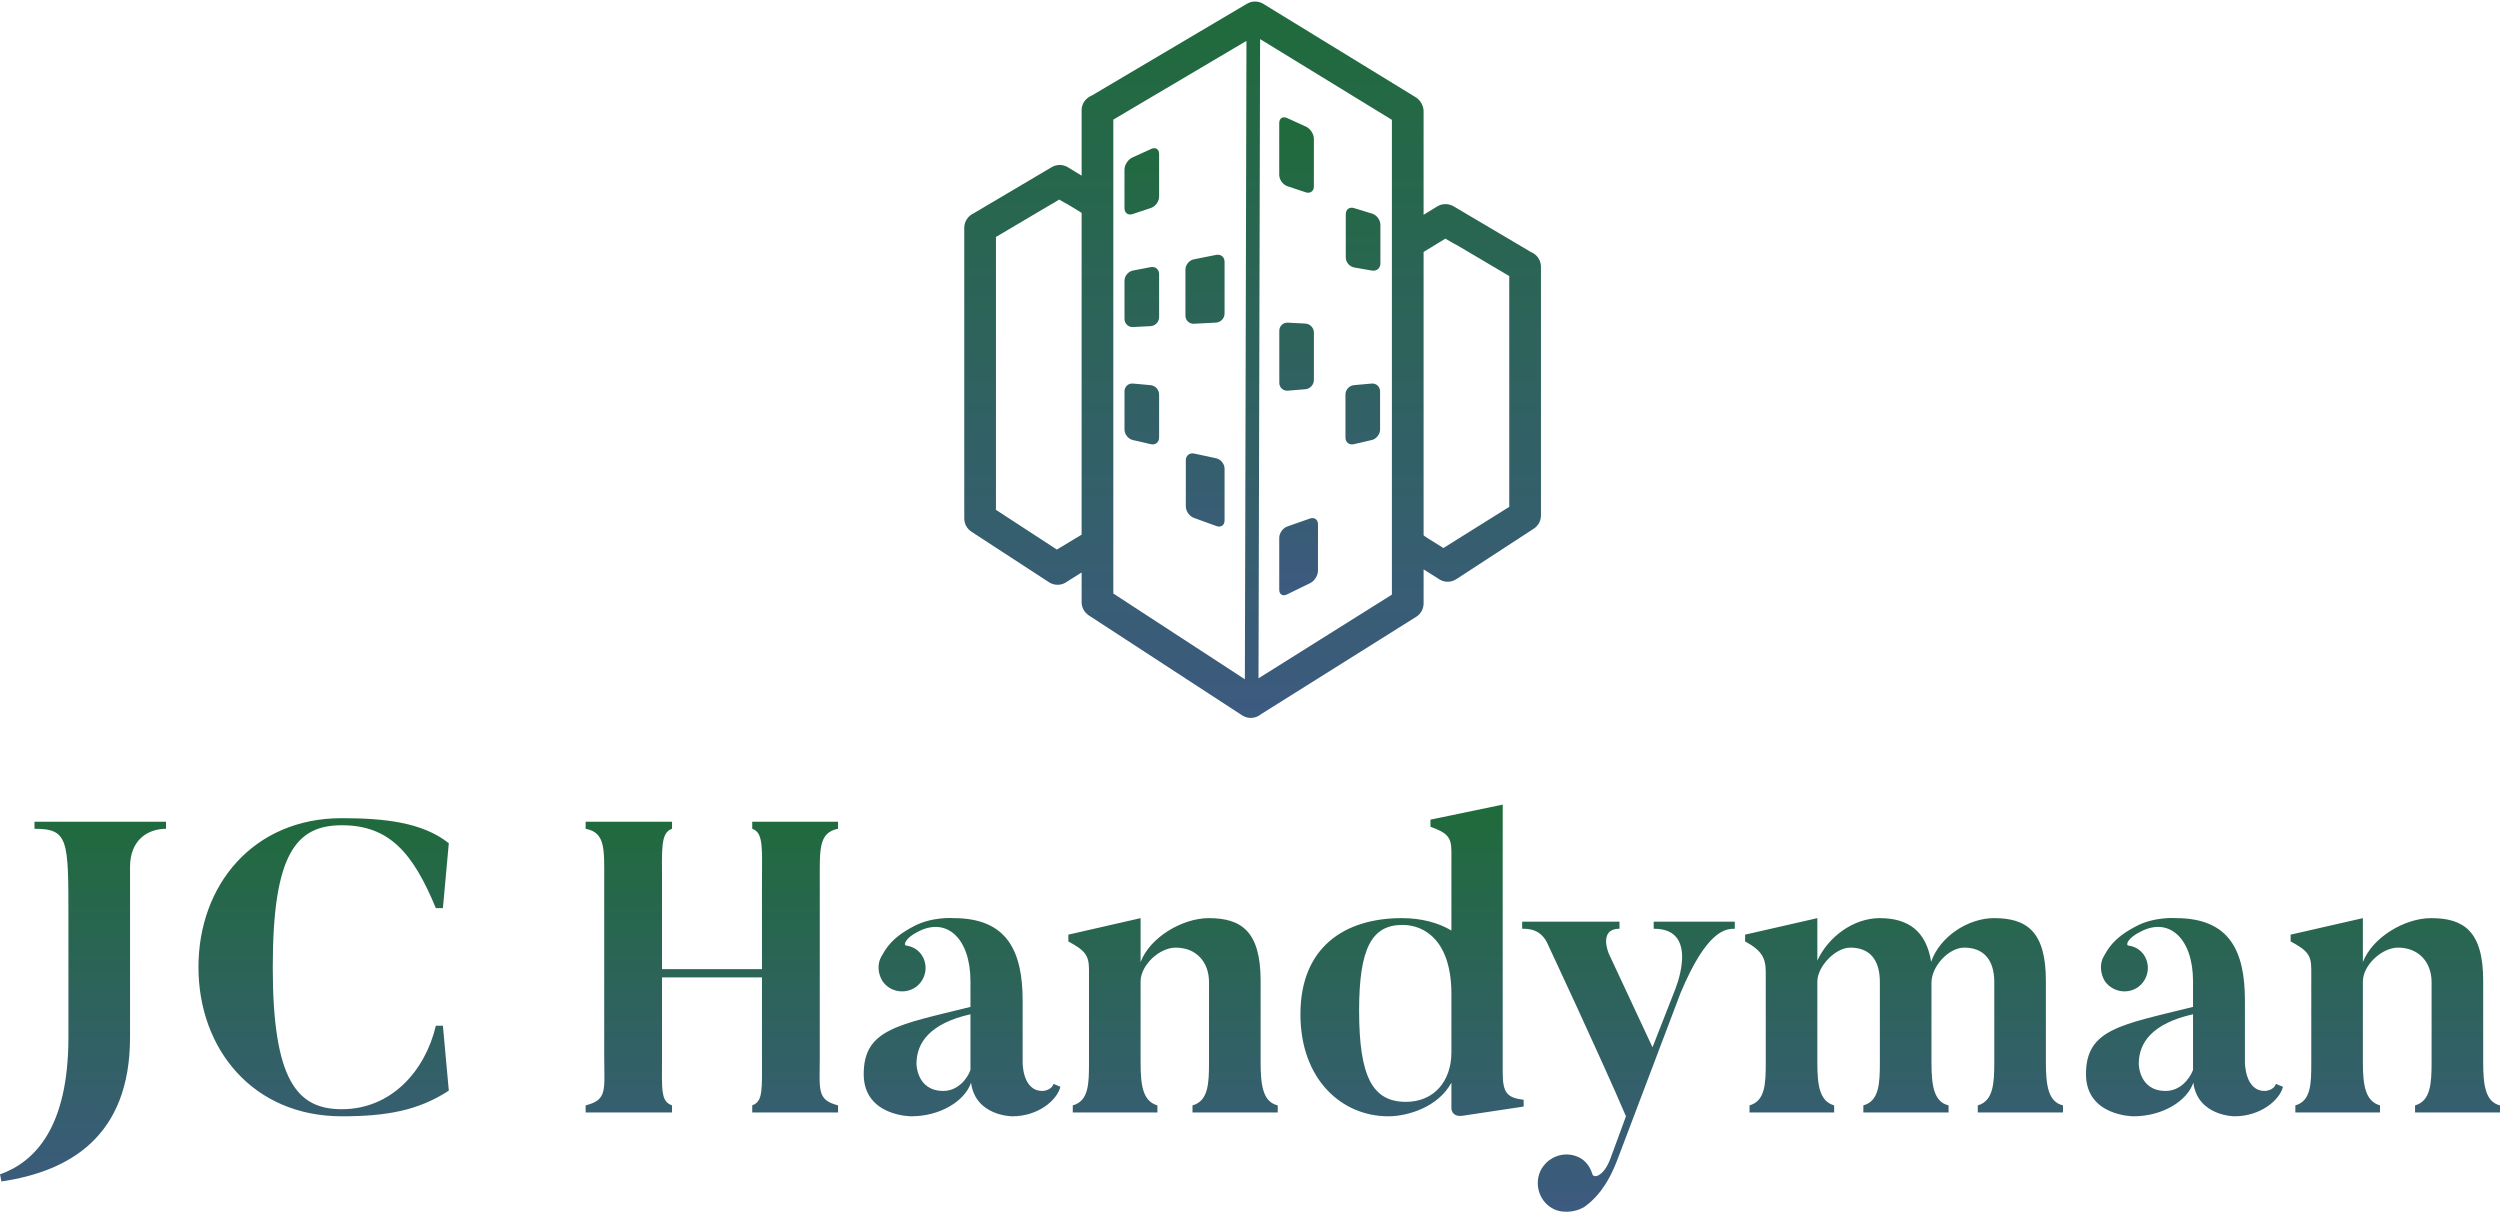
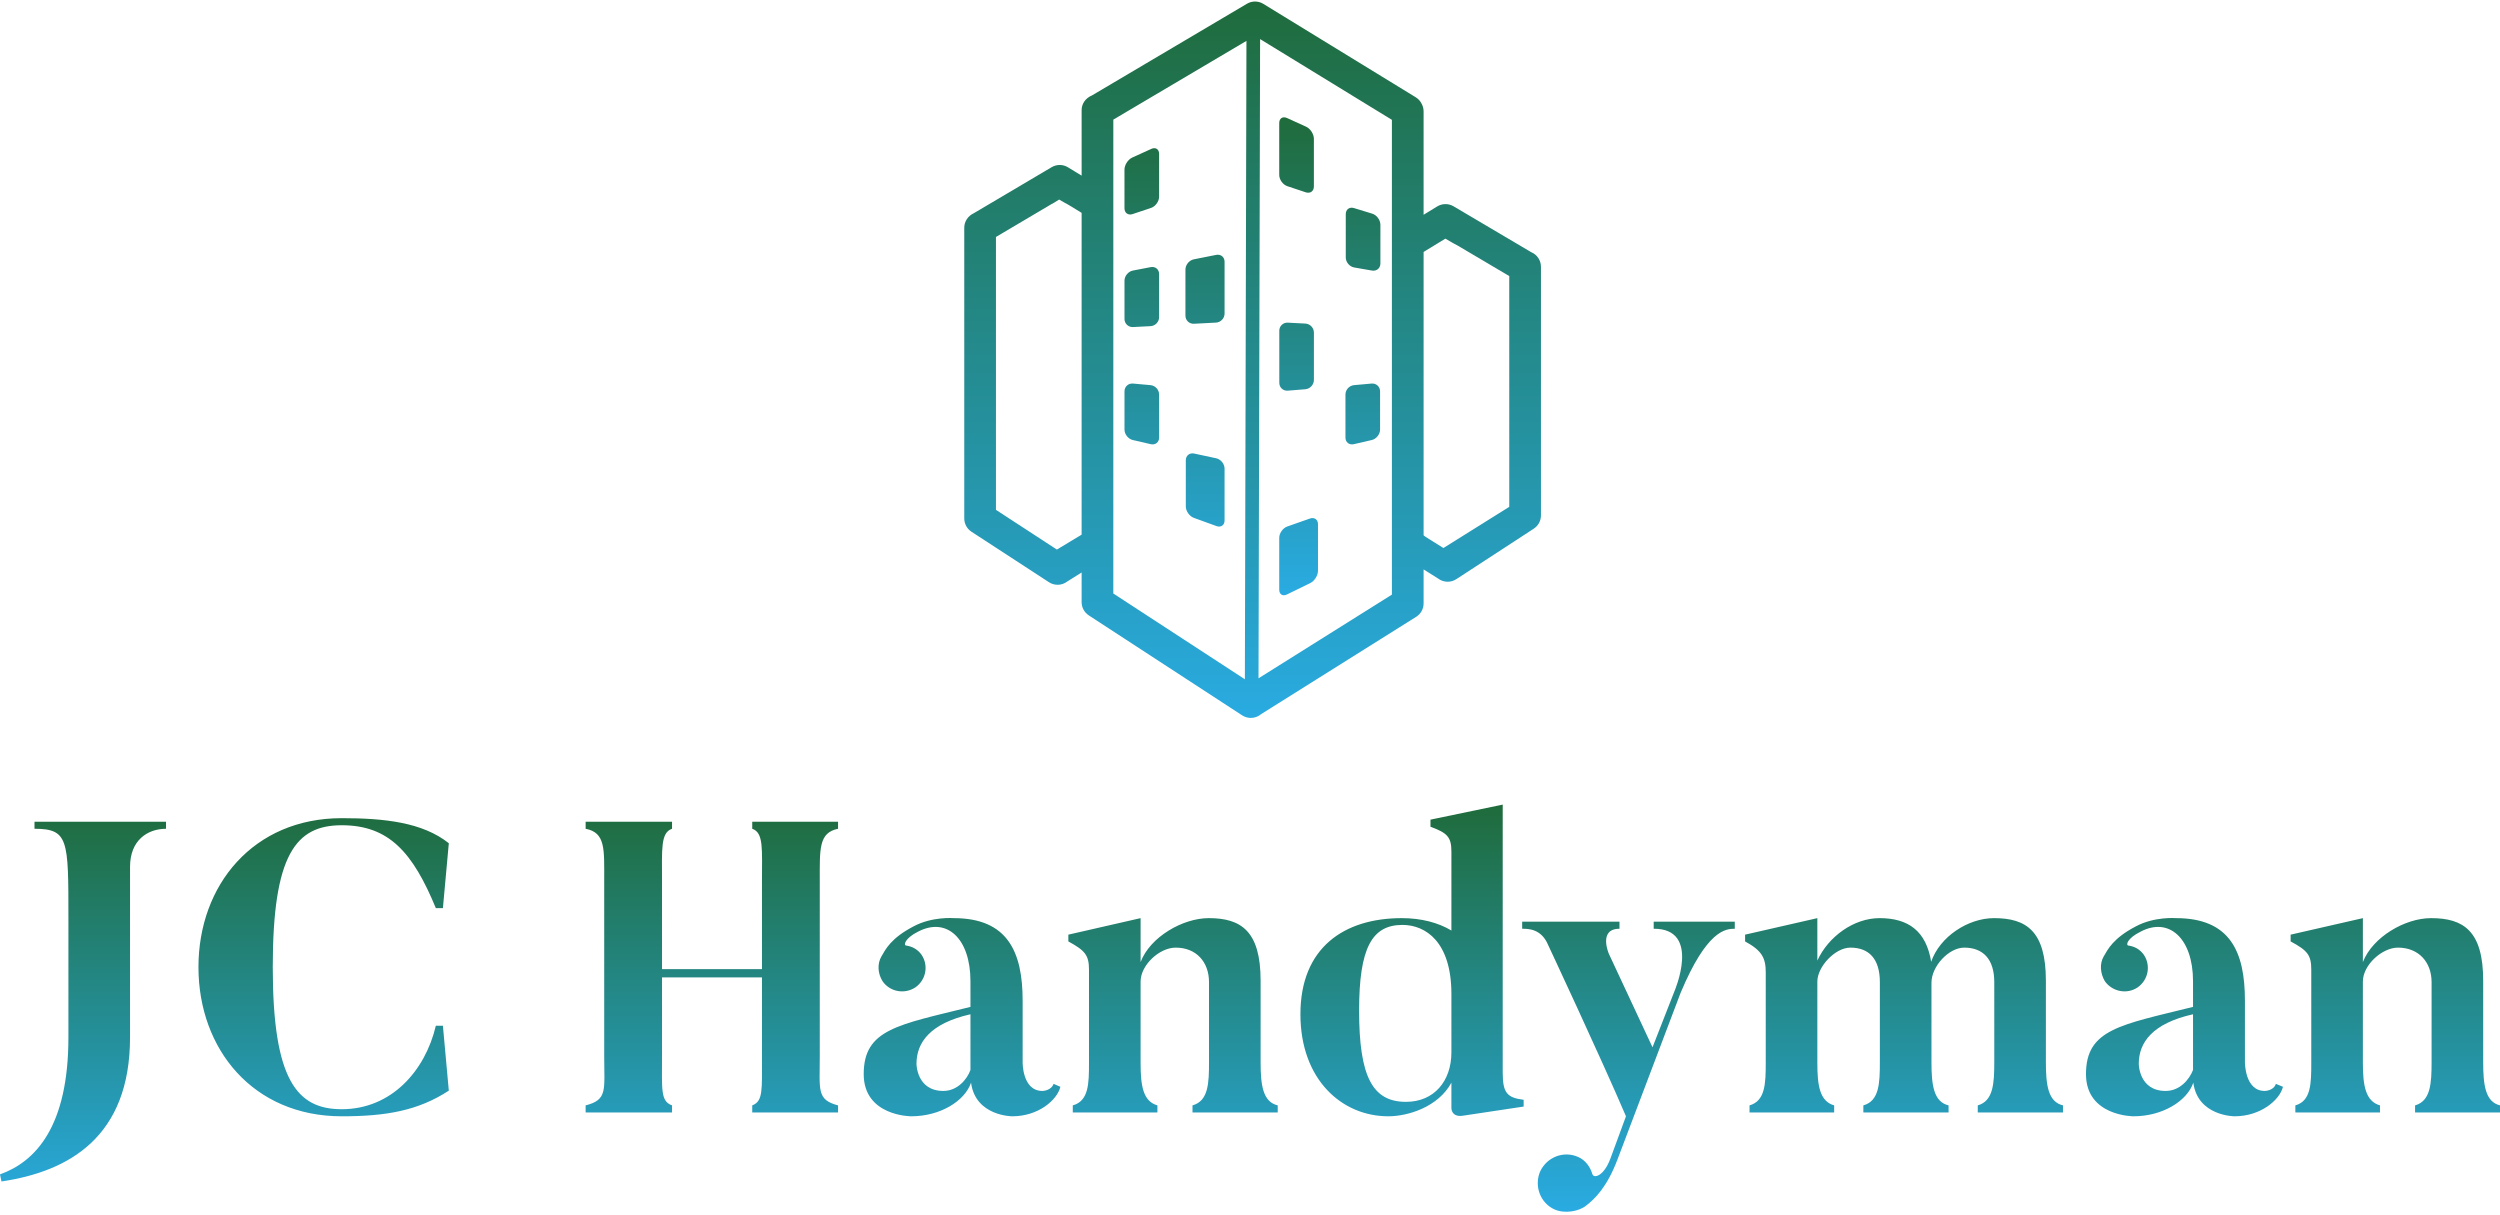
<svg xmlns="http://www.w3.org/2000/svg" data-v-423bf9ae="" viewBox="0 0 368.415 179" class="iconAbove">
  <defs>
    <linearGradient id="logoGradient" x1="0" y1="0" x2="0" y2="1">
      <stop offset="0%" stop-color="#1f6b3b" />
-       <stop offset="100%" stop-color="#3d5a80" />
+       <stop offset="100%" stop-color="#29abe2" />
    </linearGradient>
  </defs>
  <g fill="url(#logoGradient)">
    <g data-v-423bf9ae="" id="d4a5f419-b754-4e22-843f-c5dd59ed2aaa" transform="matrix(4.345537,0,0,4.345537,-0.1303711,119.2235)">
      <path d="M1.20 0.43L1.20 0.67C2.35 0.67 2.35 1.04 2.35 3.67L2.35 7.74C2.35 10.78 1.23 11.96 0.03 12.39L0.08 12.63C2.37 12.29 4.44 11.12 4.44 7.74L4.44 1.96C4.44 1.06 5.03 0.67 5.66 0.67L5.66 0.43L1.20 0.43ZM14.81 7.35C14.45 8.88 13.30 10.18 11.62 10.18C10.11 10.18 9.28 9.21 9.28 5.36C9.28 1.53 10.07 0.55 11.62 0.55C13.22 0.55 14.03 1.47 14.81 3.36L15.05 3.36L15.25 1.16C14.36 0.45 13.06 0.31 11.62 0.31C8.62 0.31 6.76 2.58 6.76 5.36C6.76 8.15 8.62 10.42 11.62 10.42C13.12 10.42 14.21 10.23 15.25 9.55L15.05 7.35ZM28.45 0.67L28.45 0.43L25.54 0.43L25.54 0.67C25.93 0.80 25.87 1.36 25.87 2.44L25.87 5.43L22.48 5.43L22.48 2.44C22.48 1.36 22.43 0.80 22.82 0.67L22.82 0.43L19.89 0.43L19.89 0.67C20.57 0.80 20.52 1.36 20.52 2.44L20.52 8.39C20.52 9.53 20.64 9.86 19.89 10.05L19.89 10.29L22.82 10.29L22.82 10.05C22.43 9.91 22.48 9.53 22.48 8.39L22.48 5.71L25.87 5.71L25.87 8.39C25.87 9.53 25.91 9.91 25.54 10.05L25.54 10.29L28.45 10.29L28.45 10.05C27.72 9.86 27.83 9.53 27.83 8.39L27.83 2.44C27.83 1.36 27.79 0.80 28.45 0.67ZM32.94 8.85C32.82 9.18 32.49 9.56 32.02 9.56C31.11 9.56 31.11 8.64 31.11 8.64C31.11 7.92 31.57 7.27 32.94 6.96C32.94 6.96 32.94 8.82 32.94 8.85ZM35.38 9.56C34.69 9.56 34.71 8.58 34.71 8.58L34.71 6.50C34.71 4.84 34.20 3.70 32.37 3.70C32.37 3.70 31.64 3.64 31.01 3.98C30.24 4.38 30.06 4.76 29.92 5.00C29.78 5.24 29.79 5.57 29.96 5.84C30.21 6.20 30.70 6.29 31.07 6.05C31.43 5.80 31.53 5.31 31.28 4.94C31.15 4.76 30.97 4.66 30.76 4.63C30.66 4.62 30.72 4.38 31.16 4.16C32.13 3.65 32.94 4.38 32.94 5.84L32.94 6.71C30.49 7.32 29.32 7.46 29.32 8.99C29.32 10.42 30.93 10.42 30.93 10.42C31.92 10.42 32.75 9.90 32.96 9.28C33.11 10.42 34.36 10.42 34.36 10.42C35.24 10.42 35.88 9.87 35.99 9.42L35.76 9.32C35.67 9.56 35.38 9.56 35.38 9.56ZM42.78 8.58L42.78 5.82C42.78 4.13 42.11 3.70 41.02 3.70C40.14 3.70 39.03 4.34 38.71 5.19L38.71 3.70L36.26 4.26L36.26 4.49C36.83 4.80 36.96 4.96 36.96 5.45L36.96 8.61C36.96 9.32 36.95 9.90 36.41 10.05L36.41 10.29L39.28 10.29L39.28 10.05C38.79 9.91 38.71 9.38 38.71 8.61L38.71 5.85C38.71 5.29 39.35 4.70 39.90 4.70C40.60 4.70 41.03 5.19 41.03 5.87L41.03 8.58C41.03 9.30 41.01 9.90 40.47 10.05L40.47 10.29L43.36 10.29L43.36 10.05C42.85 9.93 42.78 9.35 42.78 8.58ZM49.25 8.25C49.25 9.23 48.66 9.93 47.71 9.93C46.58 9.93 46.12 9.09 46.12 6.83C46.12 4.70 46.56 3.93 47.59 3.93C48.38 3.93 49.25 4.51 49.25 6.27ZM50.99 8.93L50.99-0.15L48.54 0.36L48.54 0.60C49.11 0.81 49.25 0.95 49.25 1.44L49.25 4.12C48.80 3.85 48.22 3.70 47.57 3.70C45.61 3.70 44.13 4.70 44.13 6.96C44.13 9.17 45.53 10.42 47.11 10.42C47.77 10.42 48.80 10.11 49.25 9.28L49.25 10.15C49.25 10.15 49.25 10.46 49.64 10.40L51.70 10.09L51.70 9.86C51.13 9.79 50.99 9.62 50.99 8.93ZM56.11 3.82L56.11 4.06C57.74 4.05 56.81 6.19 56.81 6.19L56.07 8.08L54.59 4.91C54.59 4.91 54.22 4.06 54.95 4.06L54.95 3.82L51.65 3.82L51.65 4.06C51.86 4.06 52.30 4.06 52.53 4.61C52.53 4.61 54.31 8.41 55.17 10.42L54.64 11.86C54.42 12.45 54.08 12.54 54.03 12.38C53.96 12.14 53.80 11.91 53.55 11.80C53.06 11.58 52.49 11.80 52.26 12.29C52.05 12.78 52.26 13.36 52.75 13.58C53.09 13.73 53.58 13.65 53.83 13.44C54.10 13.23 54.52 12.84 54.88 11.89L57.02 6.24C57.92 4.09 58.56 4.06 58.86 4.06L58.86 3.82ZM69.99 10.05C69.48 9.93 69.41 9.35 69.41 8.58L69.41 5.82C69.41 4.13 68.74 3.70 67.65 3.70C66.77 3.70 65.81 4.33 65.52 5.18C65.35 4.14 64.75 3.70 63.77 3.70C62.89 3.70 62.03 4.33 61.66 5.14L61.66 3.70L59.21 4.26L59.21 4.49C59.78 4.80 59.91 5.05 59.91 5.54L59.91 8.61C59.91 9.32 59.89 9.90 59.36 10.05L59.36 10.29L62.23 10.29L62.23 10.05C61.74 9.91 61.66 9.38 61.66 8.61L61.66 5.85C61.66 5.35 62.26 4.70 62.78 4.70C63.41 4.70 63.78 5.08 63.78 5.87L63.78 8.58C63.78 9.30 63.76 9.90 63.22 10.05L63.22 10.29L66.11 10.29L66.11 10.05C65.60 9.93 65.53 9.35 65.53 8.58L65.53 5.89L65.53 5.89C65.53 5.33 66.12 4.70 66.64 4.70C67.27 4.70 67.66 5.08 67.66 5.87L67.66 8.58C67.66 9.30 67.63 9.90 67.10 10.05L67.10 10.29L69.99 10.29L69.99 10.05ZM74.40 8.85C74.27 9.18 73.95 9.56 73.47 9.56C72.56 9.56 72.56 8.64 72.56 8.64C72.56 7.92 73.02 7.27 74.40 6.96C74.40 6.96 74.40 8.82 74.40 8.85ZM76.83 9.56C76.15 9.56 76.16 8.58 76.16 8.58L76.16 6.50C76.16 4.84 75.66 3.70 73.82 3.70C73.82 3.70 73.09 3.64 72.46 3.98C71.69 4.38 71.51 4.76 71.37 5.00C71.23 5.24 71.25 5.57 71.41 5.84C71.67 6.20 72.16 6.29 72.52 6.05C72.88 5.80 72.98 5.31 72.73 4.94C72.60 4.76 72.42 4.66 72.21 4.63C72.11 4.62 72.17 4.38 72.62 4.16C73.58 3.65 74.40 4.38 74.40 5.84L74.40 6.71C71.95 7.32 70.77 7.46 70.77 8.99C70.77 10.42 72.38 10.42 72.38 10.42C73.37 10.42 74.20 9.90 74.41 9.28C74.56 10.42 75.81 10.42 75.81 10.42C76.69 10.42 77.34 9.87 77.45 9.42L77.21 9.32C77.13 9.56 76.83 9.56 76.83 9.56ZM84.24 8.58L84.24 5.82C84.24 4.13 83.57 3.70 82.47 3.70C81.59 3.70 80.49 4.34 80.16 5.19L80.16 3.70L77.71 4.26L77.71 4.49C78.29 4.80 78.41 4.96 78.41 5.45L78.41 8.61C78.41 9.32 78.40 9.90 77.87 10.05L77.87 10.29L80.74 10.29L80.74 10.05C80.25 9.91 80.16 9.38 80.16 8.61L80.16 5.85C80.16 5.29 80.81 4.70 81.35 4.70C82.05 4.70 82.49 5.19 82.49 5.87L82.49 8.58C82.49 9.30 82.46 9.90 81.93 10.05L81.93 10.29L84.81 10.29L84.81 10.05C84.31 9.93 84.24 9.35 84.24 8.58Z" />
    </g>
    <g data-v-423bf9ae="" id="3058f103-d8ed-45b0-8a33-5dbba0fcf9e8" transform="matrix(1.08306,0,0,1.08306,129.5444,-0.8698235)" stroke="none">
      <path d="M11.592 31.783v39.561c0 .73.366 1.407.98 1.807l10.543 6.87a2.15 2.15 0 0 0 2.488-.094l1.958-1.23v4.034c0 .732.365 1.407.979 1.807l20.863 13.599a2.157 2.157 0 0 0 2.526-.124l.069-.052 21.082-13.23a2.14 2.14 0 0 0 1.012-1.826v-4.623l1.921 1.206c.412.312.877.47 1.349.47.419 0 .825-.121 1.178-.35l10.541-6.871a2.15 2.15 0 0 0 .979-1.807V37.106c0-.877-.523-1.66-1.334-1.994l-10.557-6.237a2.16 2.16 0 0 0-2.225.016l-1.853 1.136V15.961c0-.329-.078-.66-.223-.957l-.045-.087a2.14 2.14 0 0 0-.807-.881L52.282 1.33a2.15 2.15 0 0 0-2.225-.017L28.972 13.785c-.881.365-1.411 1.138-1.411 2.002v8.917l-1.853-1.135a2.16 2.16 0 0 0-2.225-.018l-10.586 6.26c-.809.374-1.305 1.138-1.305 1.972m62.5 41.853V35.084l.289-.177 2.672-1.633 1.072.625v-.005l.702.381 6.92 4.092v31.399l-8.958 5.604-2.412-1.508zM51.629 93.098l.216-86.976 17.934 10.987v64.602zM31.874 17.079 49.988 6.366l-.215 86.862-8.261-5.386-5.656-3.687-3.982-2.596zM15.905 33.044l7.621-4.507v.015l.979-.597.877.513v-.021l.708.415 1.47.902v43.789l-3.367 2.026-8.289-5.403V33.044z" />
      <path d="M33.394 54.05c0-.639.52-1.115 1.157-1.058l2.396.216a1.3 1.3 0 0 1 1.157 1.264v5.87c0 .638-.509 1.043-1.131.899l-2.448-.565c-.622-.144-1.131-.783-1.131-1.422zM33.394 38.997c0-.639.512-1.26 1.139-1.38l2.431-.468c.628-.12 1.14.304 1.14.942v5.869c0 .638-.521 1.187-1.16 1.22l-2.39.123a1.095 1.095 0 0 1-1.16-1.102zM37.046 21.06c.582-.265 1.057.042 1.057.68v5.828c0 .639-.496 1.326-1.102 1.528l-2.508.837c-.606.202-1.102-.155-1.102-.794v-5.256c0-.638.476-1.377 1.057-1.642zM45.875 63.16c.625.135 1.135.769 1.135 1.406v7.056c0 .638-.491.983-1.091.765l-3.091-1.122c-.6-.218-1.091-.918-1.091-1.557V63.43c0-.638.512-1.05 1.136-.915zM45.872 35.483c.627-.124 1.139.296 1.139.935v7.056c0 .638-.521 1.188-1.16 1.223l-3.004.158a1.093 1.093 0 0 1-1.16-1.1v-6.279c0-.638.512-1.263 1.139-1.387zM68.169 54.05c0-.639-.52-1.115-1.156-1.058l-2.396.216a1.3 1.3 0 0 0-1.157 1.264v5.87c0 .638.509 1.043 1.132.899l2.447-.565c.622-.144 1.131-.783 1.131-1.422V54.05zM59.167 46.051a1.24 1.24 0 0 0-1.159-1.221l-2.391-.125a1.09 1.09 0 0 0-1.159 1.1v7.088c0 .639.52 1.119 1.156 1.066l2.396-.195a1.283 1.283 0 0 0 1.156-1.255zM68.212 31.376c0-.639-.5-1.314-1.111-1.501l-2.488-.762c-.61-.187-1.111.183-1.111.821v5.903c0 .639.516 1.25 1.145 1.36l2.422.421c.63.11 1.145-.324 1.145-.962v-5.28zM55.506 16.862c-.581-.264-1.057.042-1.057.681v7.064c0 .638.496 1.326 1.101 1.528l2.511.837c.605.202 1.102-.156 1.102-.793v-6.493c0-.639-.477-1.377-1.057-1.643zM55.545 72.439c-.603.213-1.096.908-1.096 1.547v7.055c0 .639.47.932 1.043.651l3.186-1.559c.574-.279 1.043-1.032 1.043-1.671v-6.329c0-.639-.492-.988-1.094-.776z" />
    </g>
  </g>
</svg>
